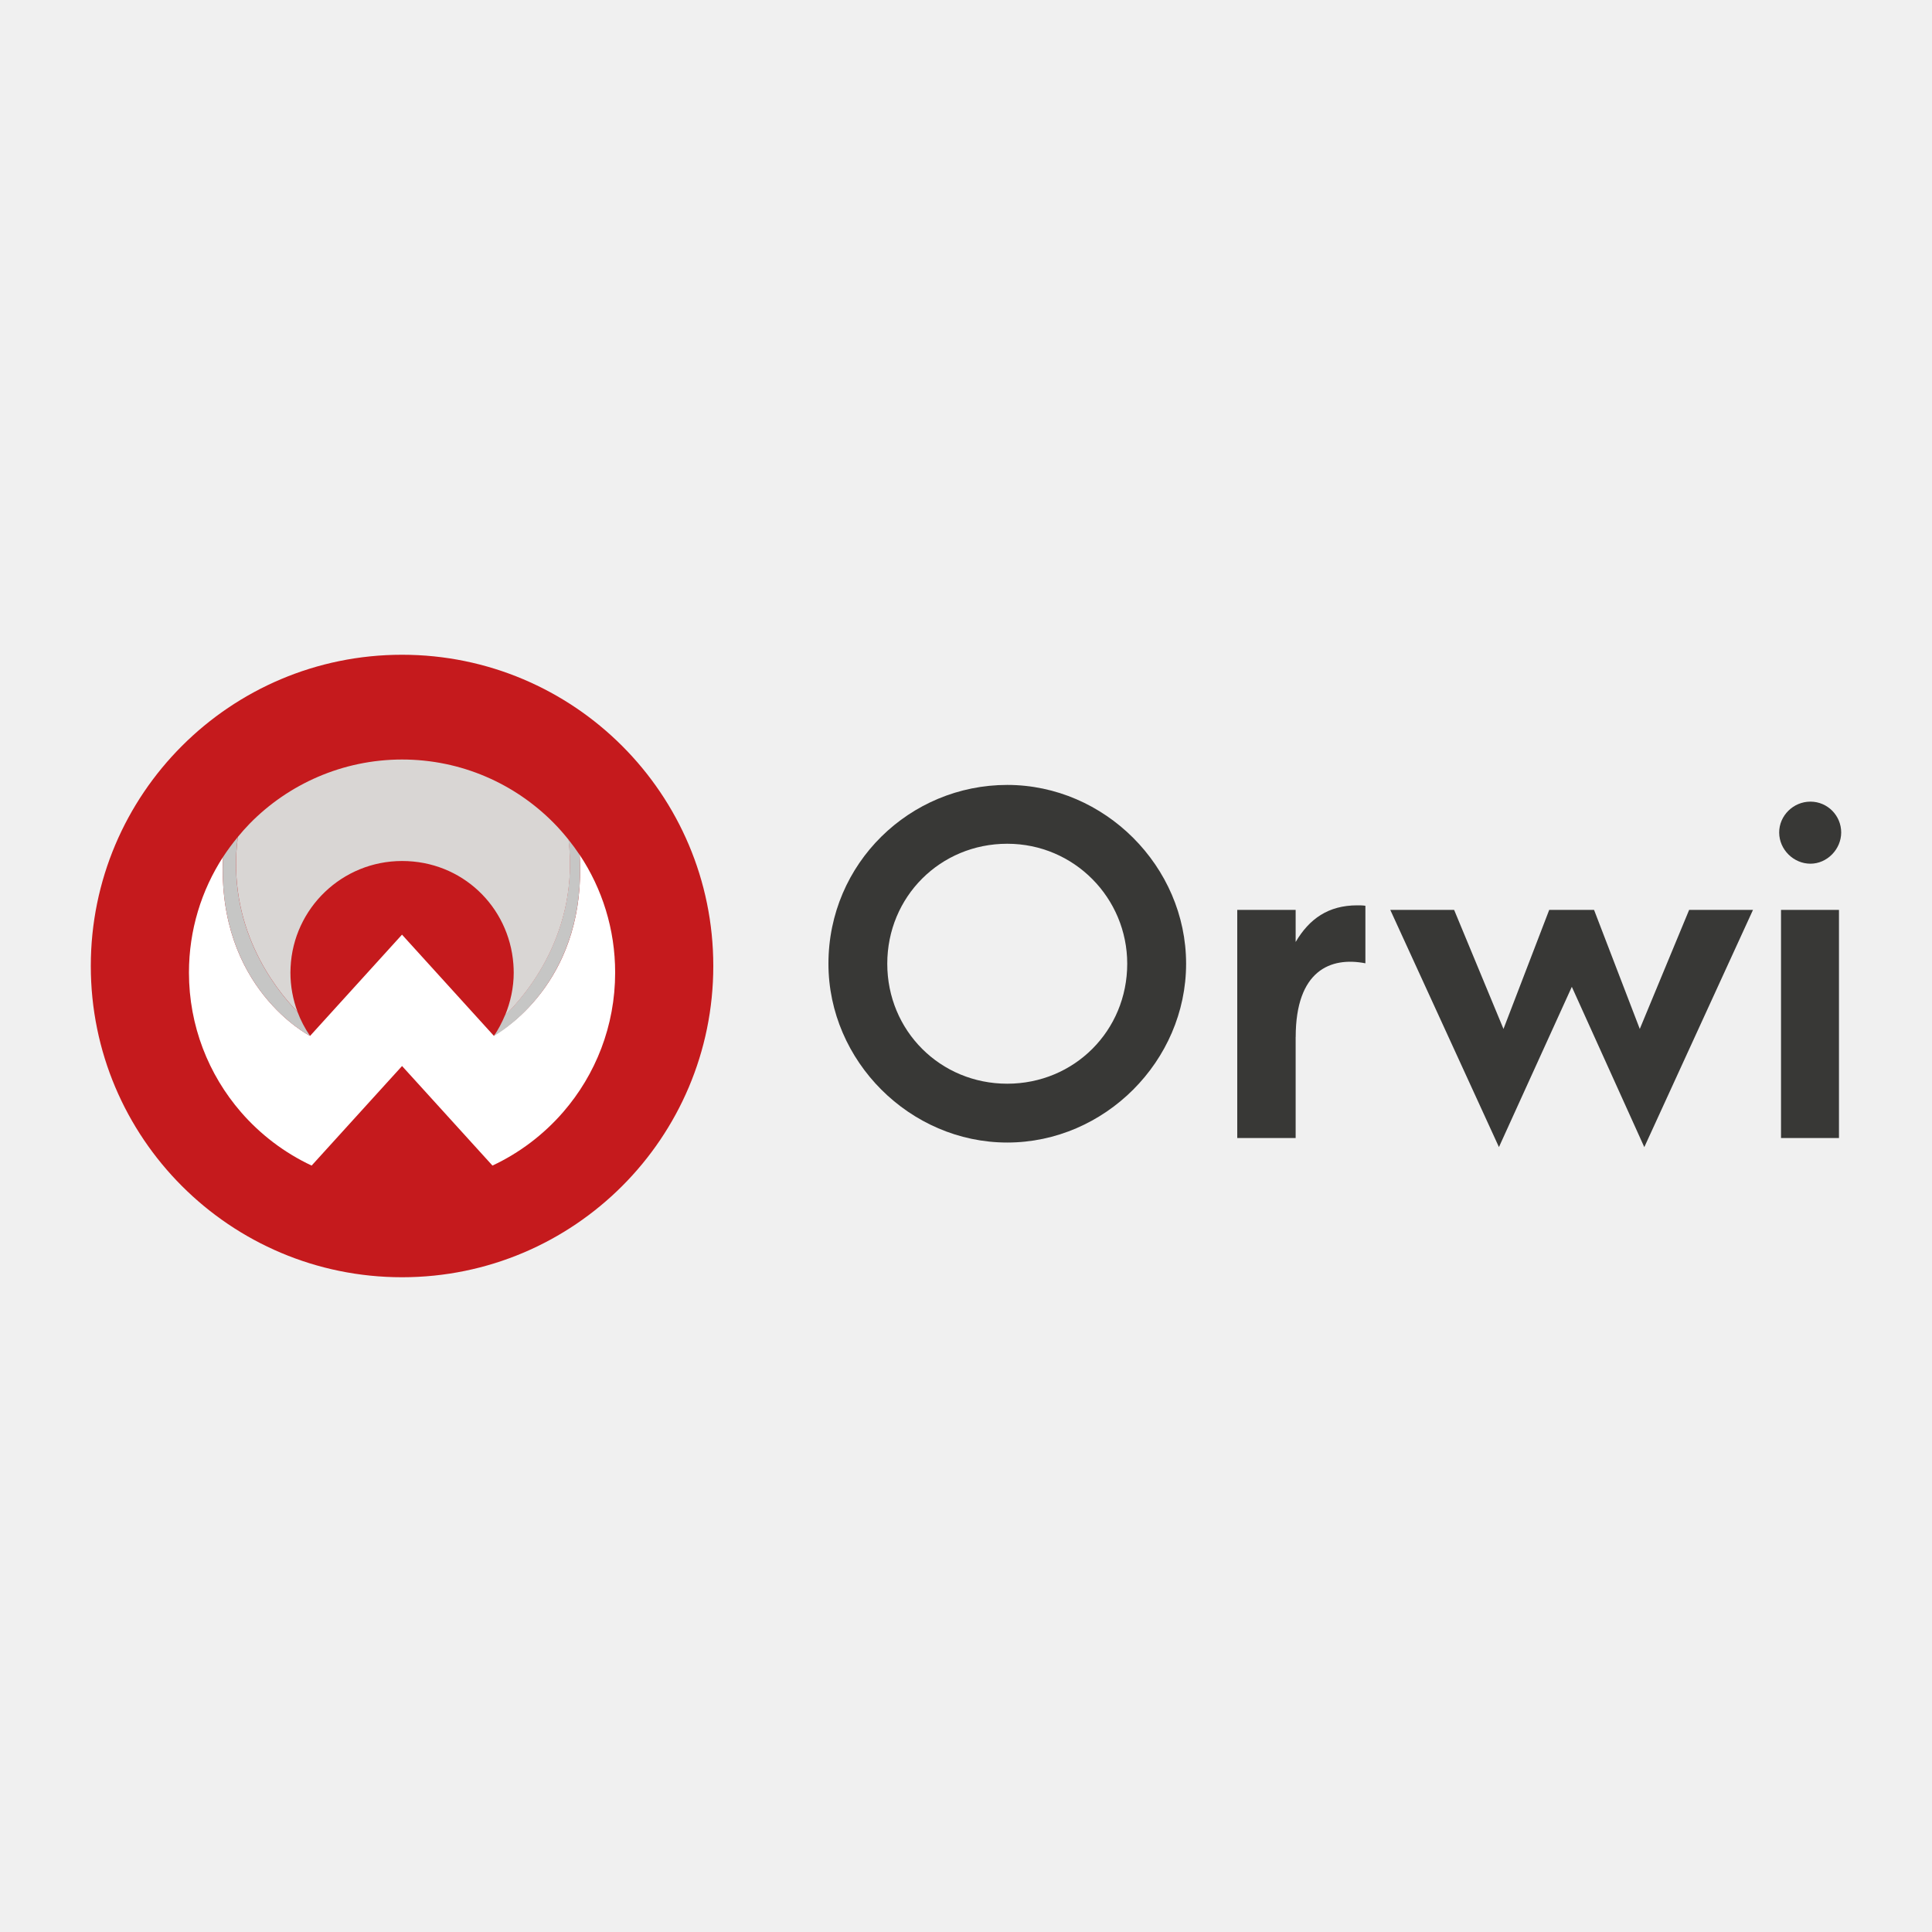
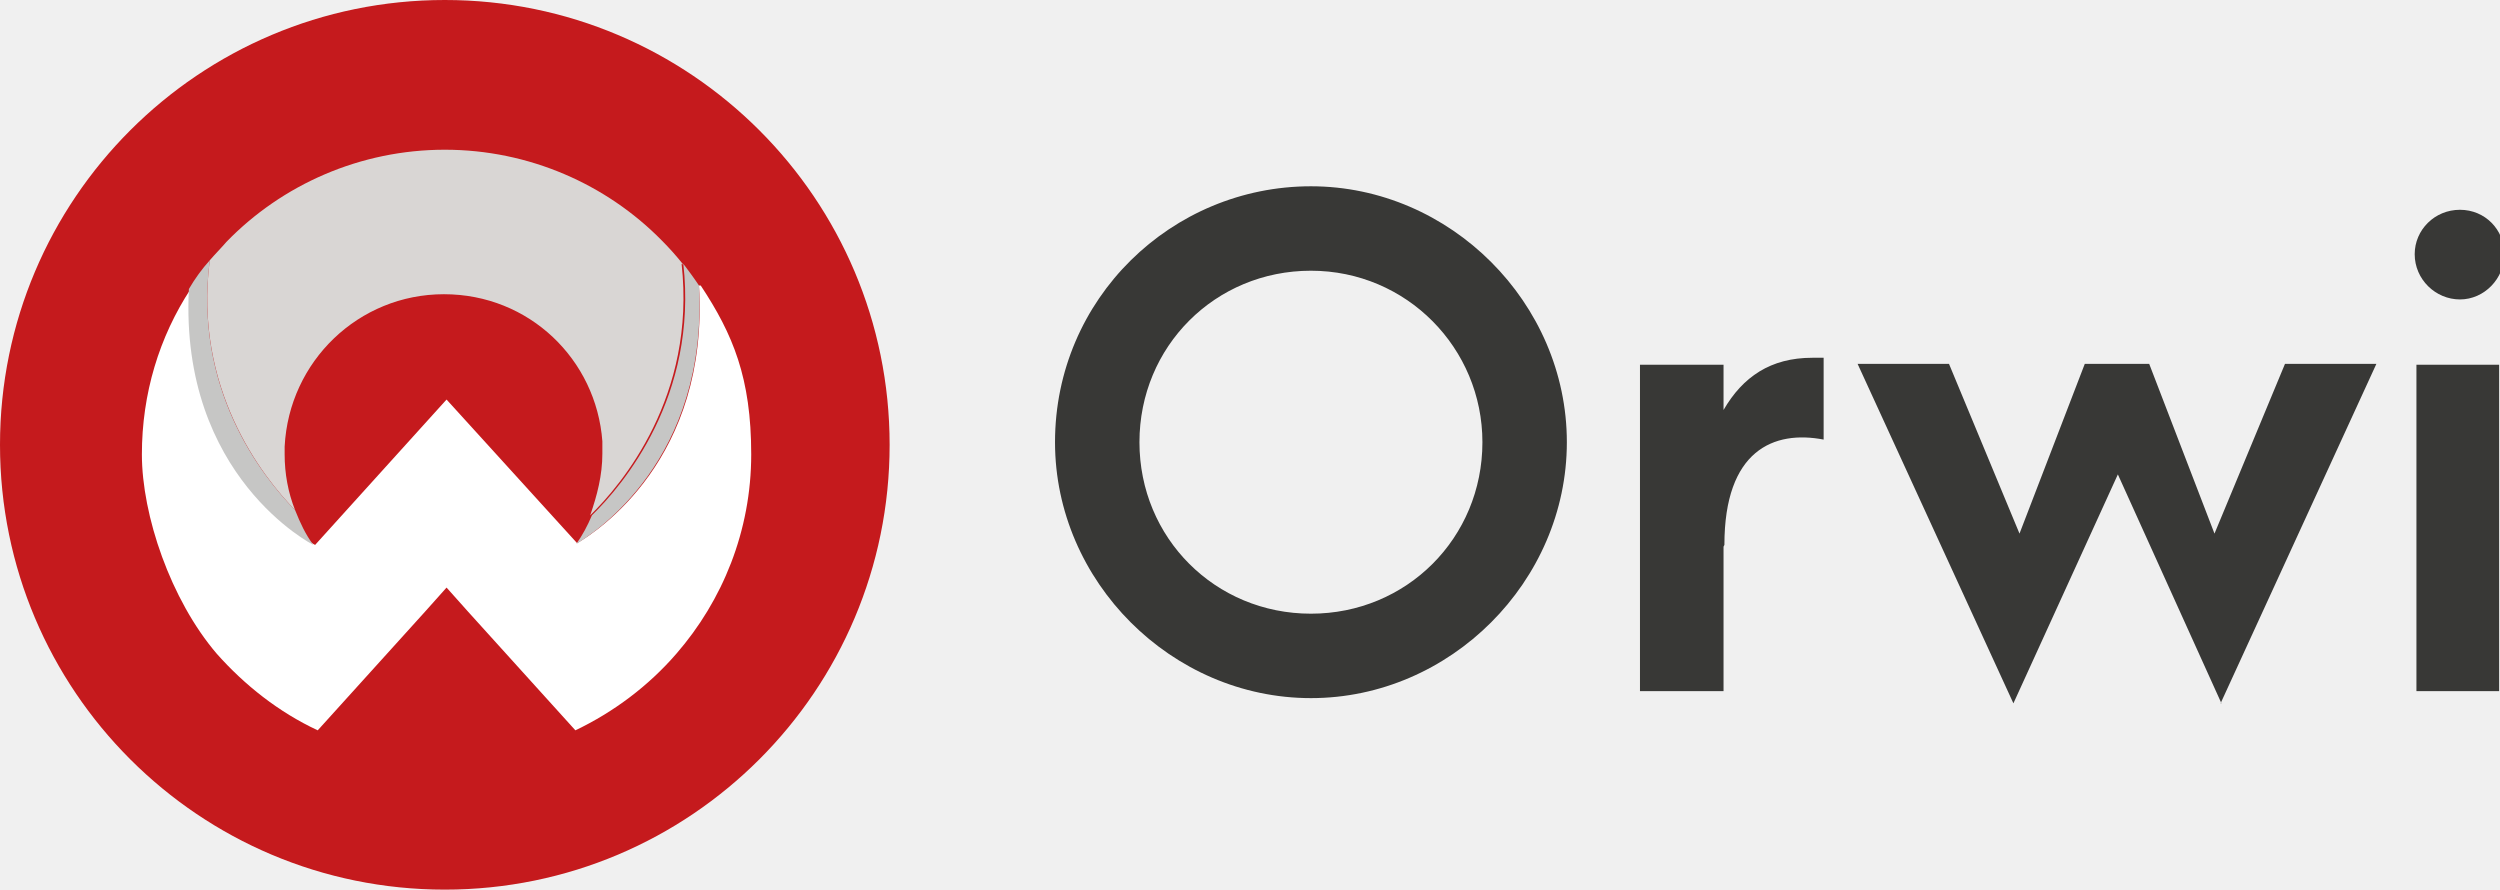
- <svg xmlns="http://www.w3.org/2000/svg" id="katman_1" data-name="katman 1" viewBox="0 0 400 400">
+ <svg xmlns="http://www.w3.org/2000/svg" id="katman_1" data-name="katman 1" version="1.1" viewBox="0 0 287.2 102.2">
  <defs>
    <style>
      .cls-1 {
        fill: #d9d6d4;
      }

      .cls-1, .cls-2, .cls-3, .cls-4, .cls-5, .cls-6, .cls-7, .cls-8, .cls-9, .cls-10, .cls-11, .cls-12 {
        stroke-width: 0px;
      }

      .cls-2 {
        fill: #bb1c1e;
      }

      .cls-3 {
        fill: none;
      }

      .cls-4 {
        fill: #ba1c1e;
      }

      .cls-5 {
        fill: #b81d1f;
      }

      .cls-6 {
        fill: #b91c1f;
      }

      .cls-13 {
        clip-path: url(#clippath);
      }

      .cls-7 {
        fill: #c6c6c5;
      }

      .cls-8 {
        fill: #fff;
      }

      .cls-9 {
        fill: #c51a1d;
      }

      .cls-10 {
        fill: #bd1c1e;
      }

      .cls-11 {
        fill: #bc1c1e;
      }

      .cls-12 {
        fill: #383836;
      }
    </style>
    <clipPath id="clippath">
-       <path class="cls-3" d="M64.2,214.48c-2.57-3.73-4.08-8.24-4.08-13.11,0-.36.01-.73.03-1.09l-8.48-29.73c-2.04,2.09-3.88,4.39-5.48,6.85-1.39,27.2,18.01,37.07,18.01,37.07Z" />
+       <path class="cls-3" d="M36,62.6c-2.1-2.9-3.3-6.5-3.3-10.4s0-.6,0-.9l-6.7-23.6c-1.6,1.7-3.1,3.5-4.4,5.5-1.1,21.6,14.3,29.4,14.3,29.4h0Z" />
    </clipPath>
  </defs>
-   <circle class="cls-9" cx="83.24" cy="200" r="64.44" />
+   <circle class="cls-9" cx="51.1" cy="51.1" r="51.1" />
  <g>
    <g class="cls-13">
-       <polygon class="cls-10" points="64.2 176.15 44.8 176.37 44.8 170.56 64.2 170.56 64.2 176.15" />
-       <polygon class="cls-11" points="64.2 184.19 44.8 184.41 44.8 176.37 64.2 176.15 64.2 184.19" />
-       <polygon class="cls-2" points="64.2 192.23 44.8 192.45 44.8 184.41 64.2 184.19 64.2 192.23" />
-       <polygon class="cls-4" points="64.2 200.27 44.8 200.49 44.8 192.45 64.2 192.23 64.2 200.27" />
-       <polygon class="cls-6" points="64.2 208.31 44.8 208.53 44.8 200.49 64.2 200.27 64.2 208.31" />
-       <polygon class="cls-5" points="44.8 208.53 64.2 208.31 64.2 214.48 44.8 214.48 44.8 208.53" />
+       <g>
+         <polygon class="cls-10" points="36 32.2 20.6 32.4 20.6 27.7 36 27.7 36 32.2" />
+         <polygon class="cls-11" points="36 38.5 20.6 38.8 20.6 32.4 36 32.2 36 38.5" />
+         <polygon class="cls-2" points="36 45 20.6 45.1 20.6 38.8 36 38.5 36 45" />
+         <polygon class="cls-4" points="36 51.3 20.6 51.5 20.6 45.1 36 45 36 51.3" />
+         <polygon class="cls-6" points="36 57.7 20.6 57.9 20.6 51.5 36 51.3 36 57.7" />
+         <polygon class="cls-5" points="20.6 57.9 36 57.7 36 62.6 20.6 62.6 20.6 57.9" />
+       </g>
    </g>
-     <path class="cls-8" d="M120.02,177.01c1.47,25.23-14.89,35.7-17.61,37.26-.05.07-.09.14-.14.21l-.08-.09-.11-.12-18.85-20.76-19.03,20.96s-19.41-9.87-18.01-37.07c-4.47,6.9-7.07,15.13-7.07,23.96,0,11.04,4.06,21.14,10.76,28.88,4.03,4.65,9.01,8.44,14.64,11.08l15.5-17.07,3.22-3.54,3.22,3.54,15.5,17.07c5.63-2.64,10.61-6.43,14.64-11.08,6.71-7.74,10.76-17.83,10.76-28.88,0-9.01-2.7-17.38-7.33-24.36Z" />
-     <path class="cls-7" d="M49.24,173.28c-1.09,1.32-2.11,2.69-3.05,4.13-1.39,27.2,18.01,37.07,18.01,37.07-1.06-1.53-1.93-3.2-2.6-4.97-4.89-5.04-14.75-17.74-12.37-36.23Z" />
-     <path class="cls-7" d="M120.02,177.01c-.73-1.09-1.5-2.15-2.32-3.17,2.22,19.13-8.65,31.96-13.16,36.39-.63,1.51-1.39,2.94-2.27,4.25,2.72-1.56,19.22-12.24,17.75-37.47Z" />
-     <path class="cls-1" d="M117.7,173.84c-.97-1.21-1.99-2.38-3.08-3.48-8-8.09-19.1-13.11-31.38-13.11s-23.56,5.1-31.57,13.3c-.85.87-1.66,1.79-2.43,2.73-2.38,18.48,7.48,31.19,12.37,36.23-.95-2.53-1.48-5.27-1.48-8.14,0-.36.01-.73.03-1.09.57-12.26,10.69-22.02,23.09-22.02s22.13,9.4,23.04,21.34c.04.59.07,1.18.07,1.78,0,3.08-.67,6.11-1.8,8.86,4.51-4.42,15.38-17.26,13.16-36.39Z" />
+     <path class="cls-8" d="M80.3,32.8c1.2,20-11.8,28.3-14,29.6v.2h0v-.2l-15-16.5-15.1,16.7s-15.4-7.9-14.3-29.4c-3.6,5.5-5.6,12-5.6,19s3.3,16.7,8.6,22.9c3.2,3.6,7.1,6.7,11.6,8.8l12.3-13.6,2.5-2.8,2.5,2.8,12.3,13.6c4.4-2.1,8.4-5.1,11.6-8.8,5.3-6.1,8.6-14.1,8.6-22.9s-2.1-13.8-5.8-19.4h-.2Z" />
+     <path class="cls-7" d="M24.1,29.9c-.9,1-1.7,2.1-2.4,3.3-1.1,21.6,14.3,29.4,14.3,29.4-.9-1.2-1.5-2.5-2.1-4-3.9-4-11.7-14-9.8-28.7h0Z" />
+     <path class="cls-7" d="M80.3,32.8c-.6-.9-1.2-1.7-1.8-2.5,1.7,15.2-6.9,25.4-10.5,28.9-.5,1.2-1.1,2.3-1.8,3.3,2.1-1.3,15.2-9.7,14.1-29.8h0Z" />
+     <path class="cls-1" d="M78.5,30.4c-.8-1-1.6-1.9-2.5-2.8-6.3-6.4-15.2-10.4-24.9-10.4s-18.7,4-25.1,10.6c-.6.7-1.3,1.4-1.9,2.1-1.9,14.7,6,24.8,9.8,28.7-.8-2-1.2-4.2-1.2-6.4s0-.6,0-.9c.5-9.8,8.5-17.5,18.3-17.5s17.5,7.5,18.2,16.9v1.4c0,2.5-.6,4.8-1.4,7.1,3.6-3.5,12.2-13.7,10.5-28.9,0,0,0,0,0,0Z" />
  </g>
  <g>
-     <path class="cls-12" d="M171.52,199.53c0-20.81,16.87-37.02,37.02-37.02s37.03,16.87,37.03,37.02-16.87,37.02-37.03,37.02-37.02-16.87-37.02-37.02ZM233.38,199.53c0-13.59-10.97-24.84-24.84-24.84s-24.84,10.97-24.84,24.84,10.97,24.84,24.84,24.84,24.84-10.97,24.84-24.84Z" />
-     <path class="cls-12" d="M268.25,214.72v20.9h-12.09v-47.24h12.09v6.65c2.81-4.78,6.75-7.59,12.75-7.59.56,0,1.12,0,1.69.09v11.91c-7.22-1.41-14.43,1.5-14.43,15.28Z" />
-     <path class="cls-12" d="M340.43,237.49l-15-33.18-15.09,33.18-22.5-49.11h13.22l10.22,24.65,9.47-24.65h9.28l9.47,24.65,10.22-24.65h13.22l-22.5,49.11Z" />
-     <path class="cls-12" d="M368.36,172.35c0-3.47,2.91-6.38,6.47-6.38s6.37,2.91,6.37,6.38-2.91,6.47-6.37,6.47-6.47-2.9-6.47-6.47ZM368.74,188.38h12v47.24h-12v-47.24Z" />
+     <path class="cls-12" d="M121.2,50.8c0-16.5,13.4-29.4,29.4-29.4s29.4,13.4,29.4,29.4-13.4,29.4-29.4,29.4-29.4-13.4-29.4-29.4ZM170.3,50.8c0-10.8-8.7-19.7-19.7-19.7s-19.7,8.7-19.7,19.7,8.7,19.7,19.7,19.7,19.7-8.7,19.7-19.7Z" />
+     <path class="cls-12" d="M198,62.8v16.6h-9.6v-37.5h9.6v5.2c2.2-3.8,5.4-6,10.2-6s.9,0,1.3,0v9.4c-5.7-1.1-11.4,1.2-11.4,12.1h0Z" />
+     <path class="cls-12" d="M255.2,80.8l-11.9-26.3-12,26.3-17.9-39h10.5l8.1,19.5,7.5-19.5h7.4l7.5,19.5,8.1-19.5h10.5l-17.9,39h0Z" />
+     <path class="cls-12" d="M277.4,29.2c0-2.8,2.3-5.1,5.2-5.1s5.1,2.3,5.1,5.1-2.3,5.2-5.1,5.2-5.2-2.3-5.2-5.2ZM277.6,41.9h9.5v37.5h-9.5v-37.5Z" />
  </g>
</svg>
